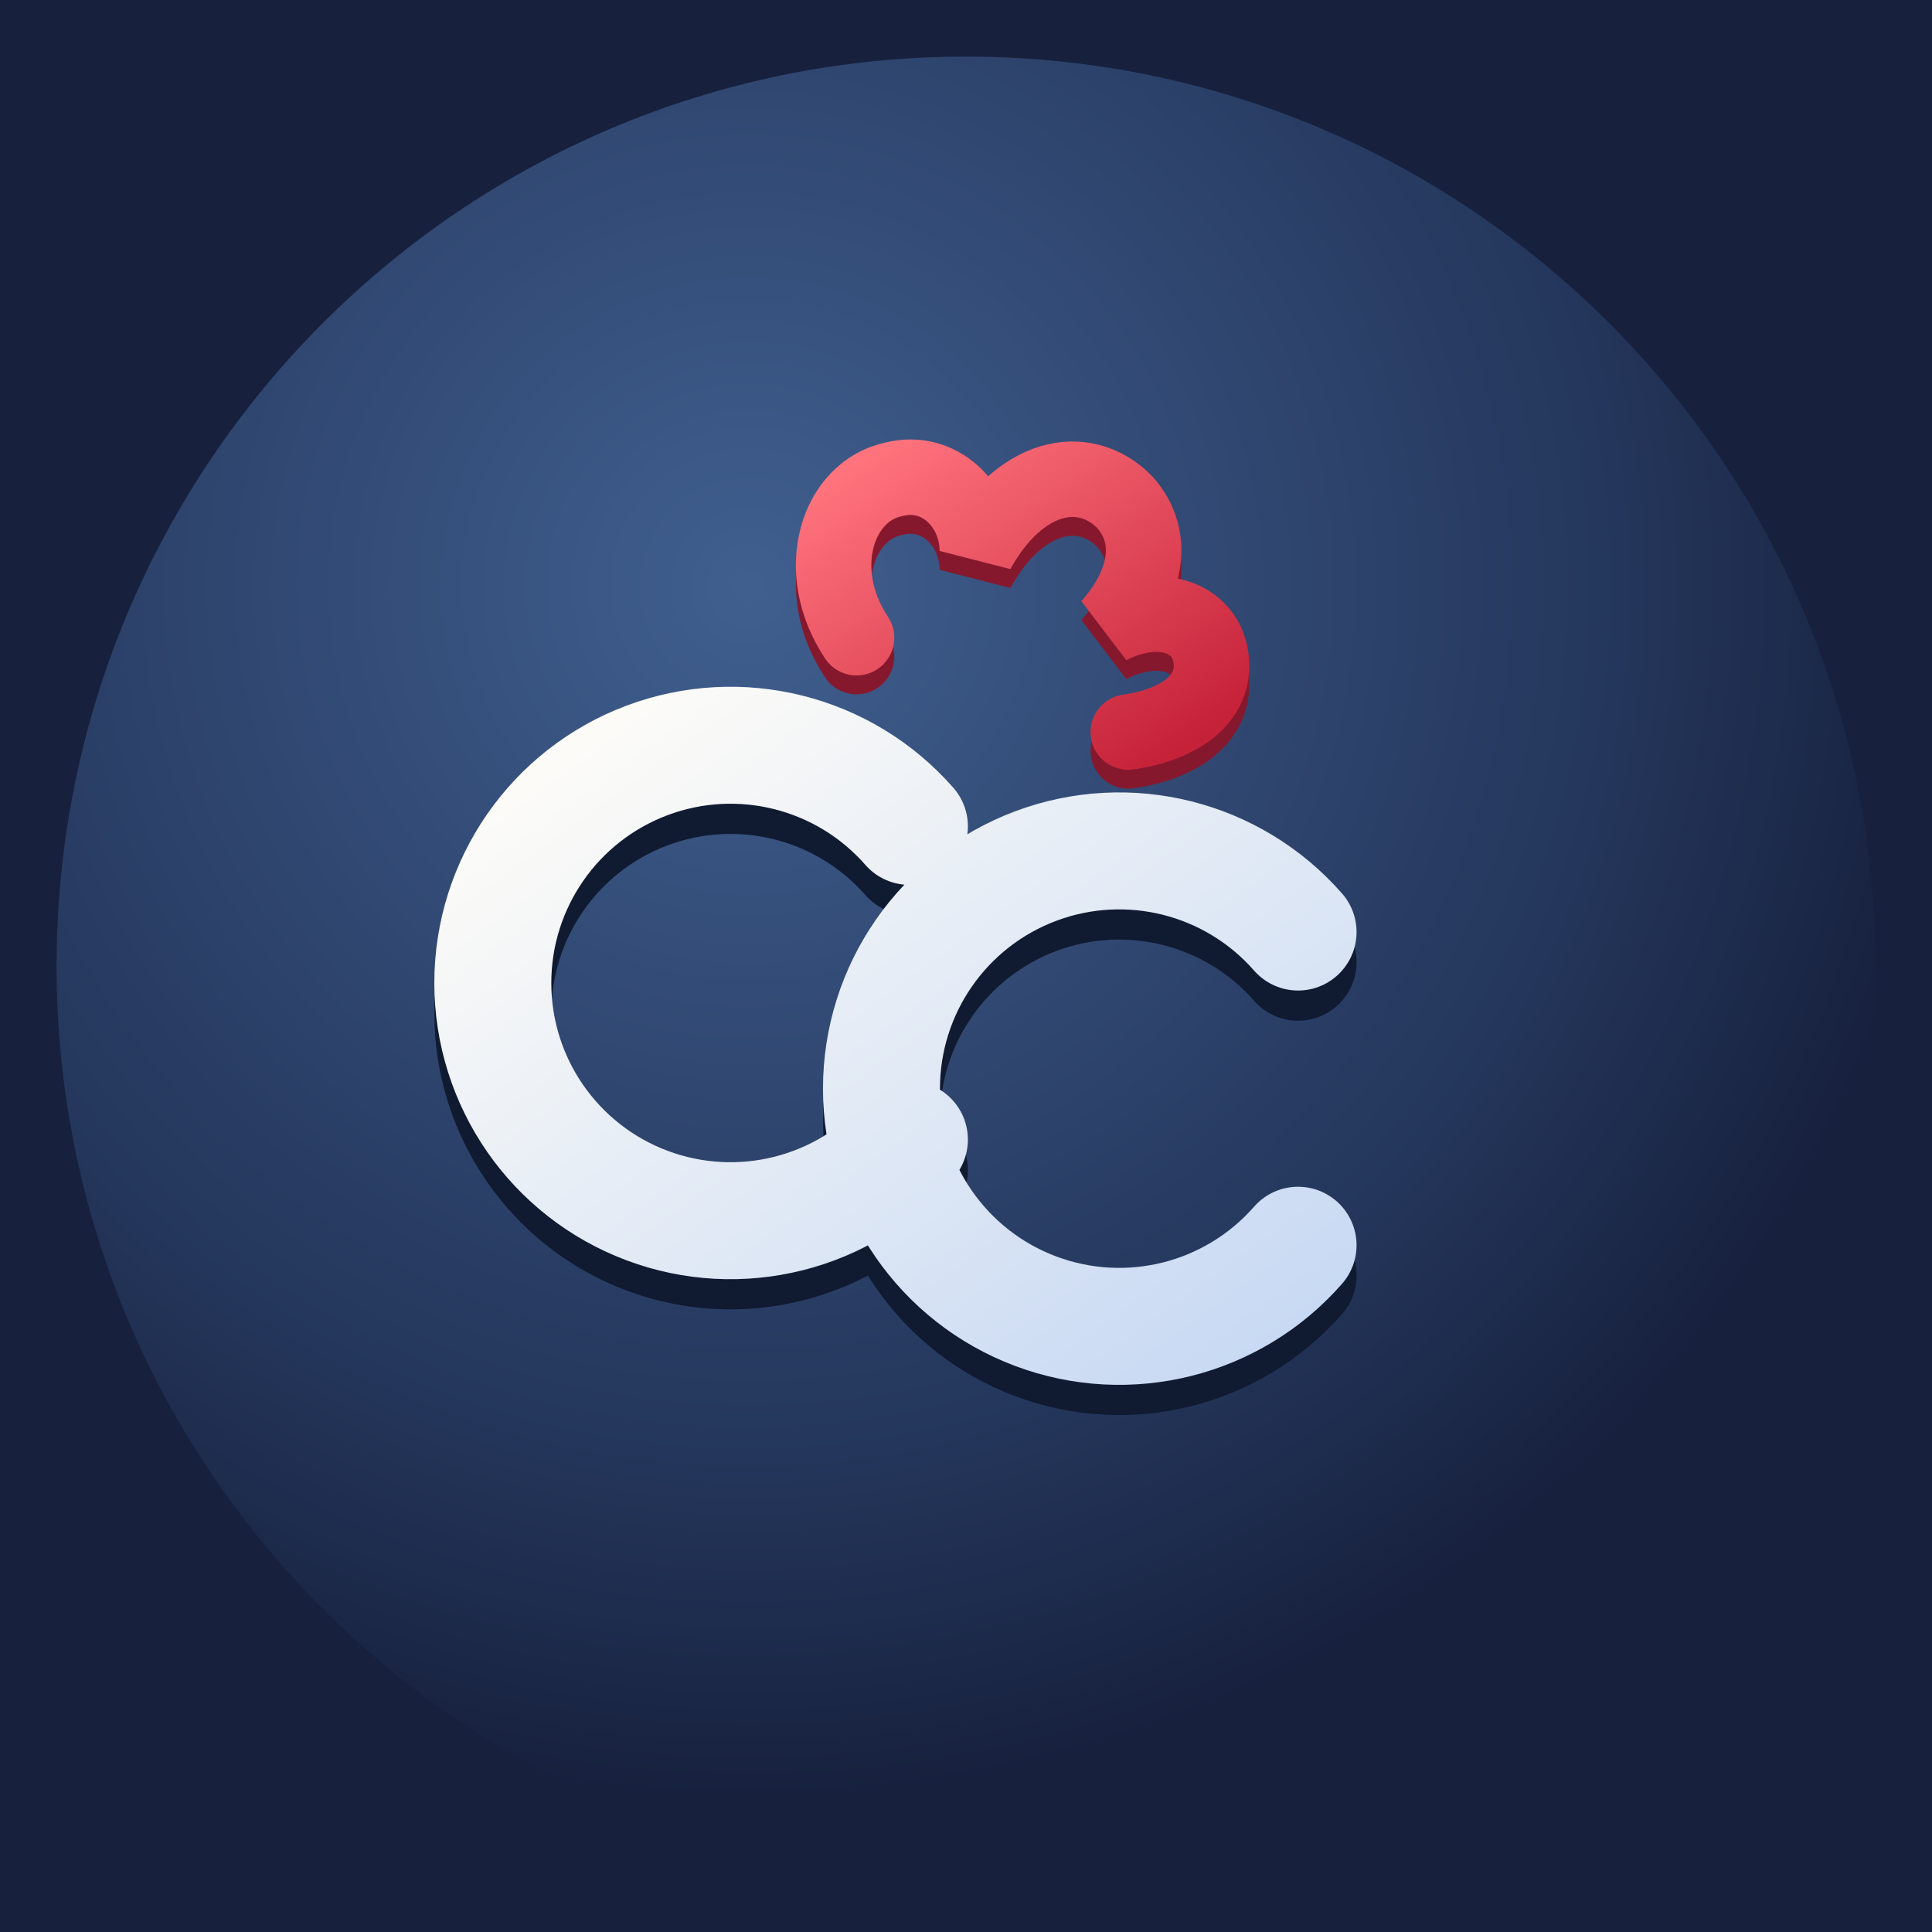
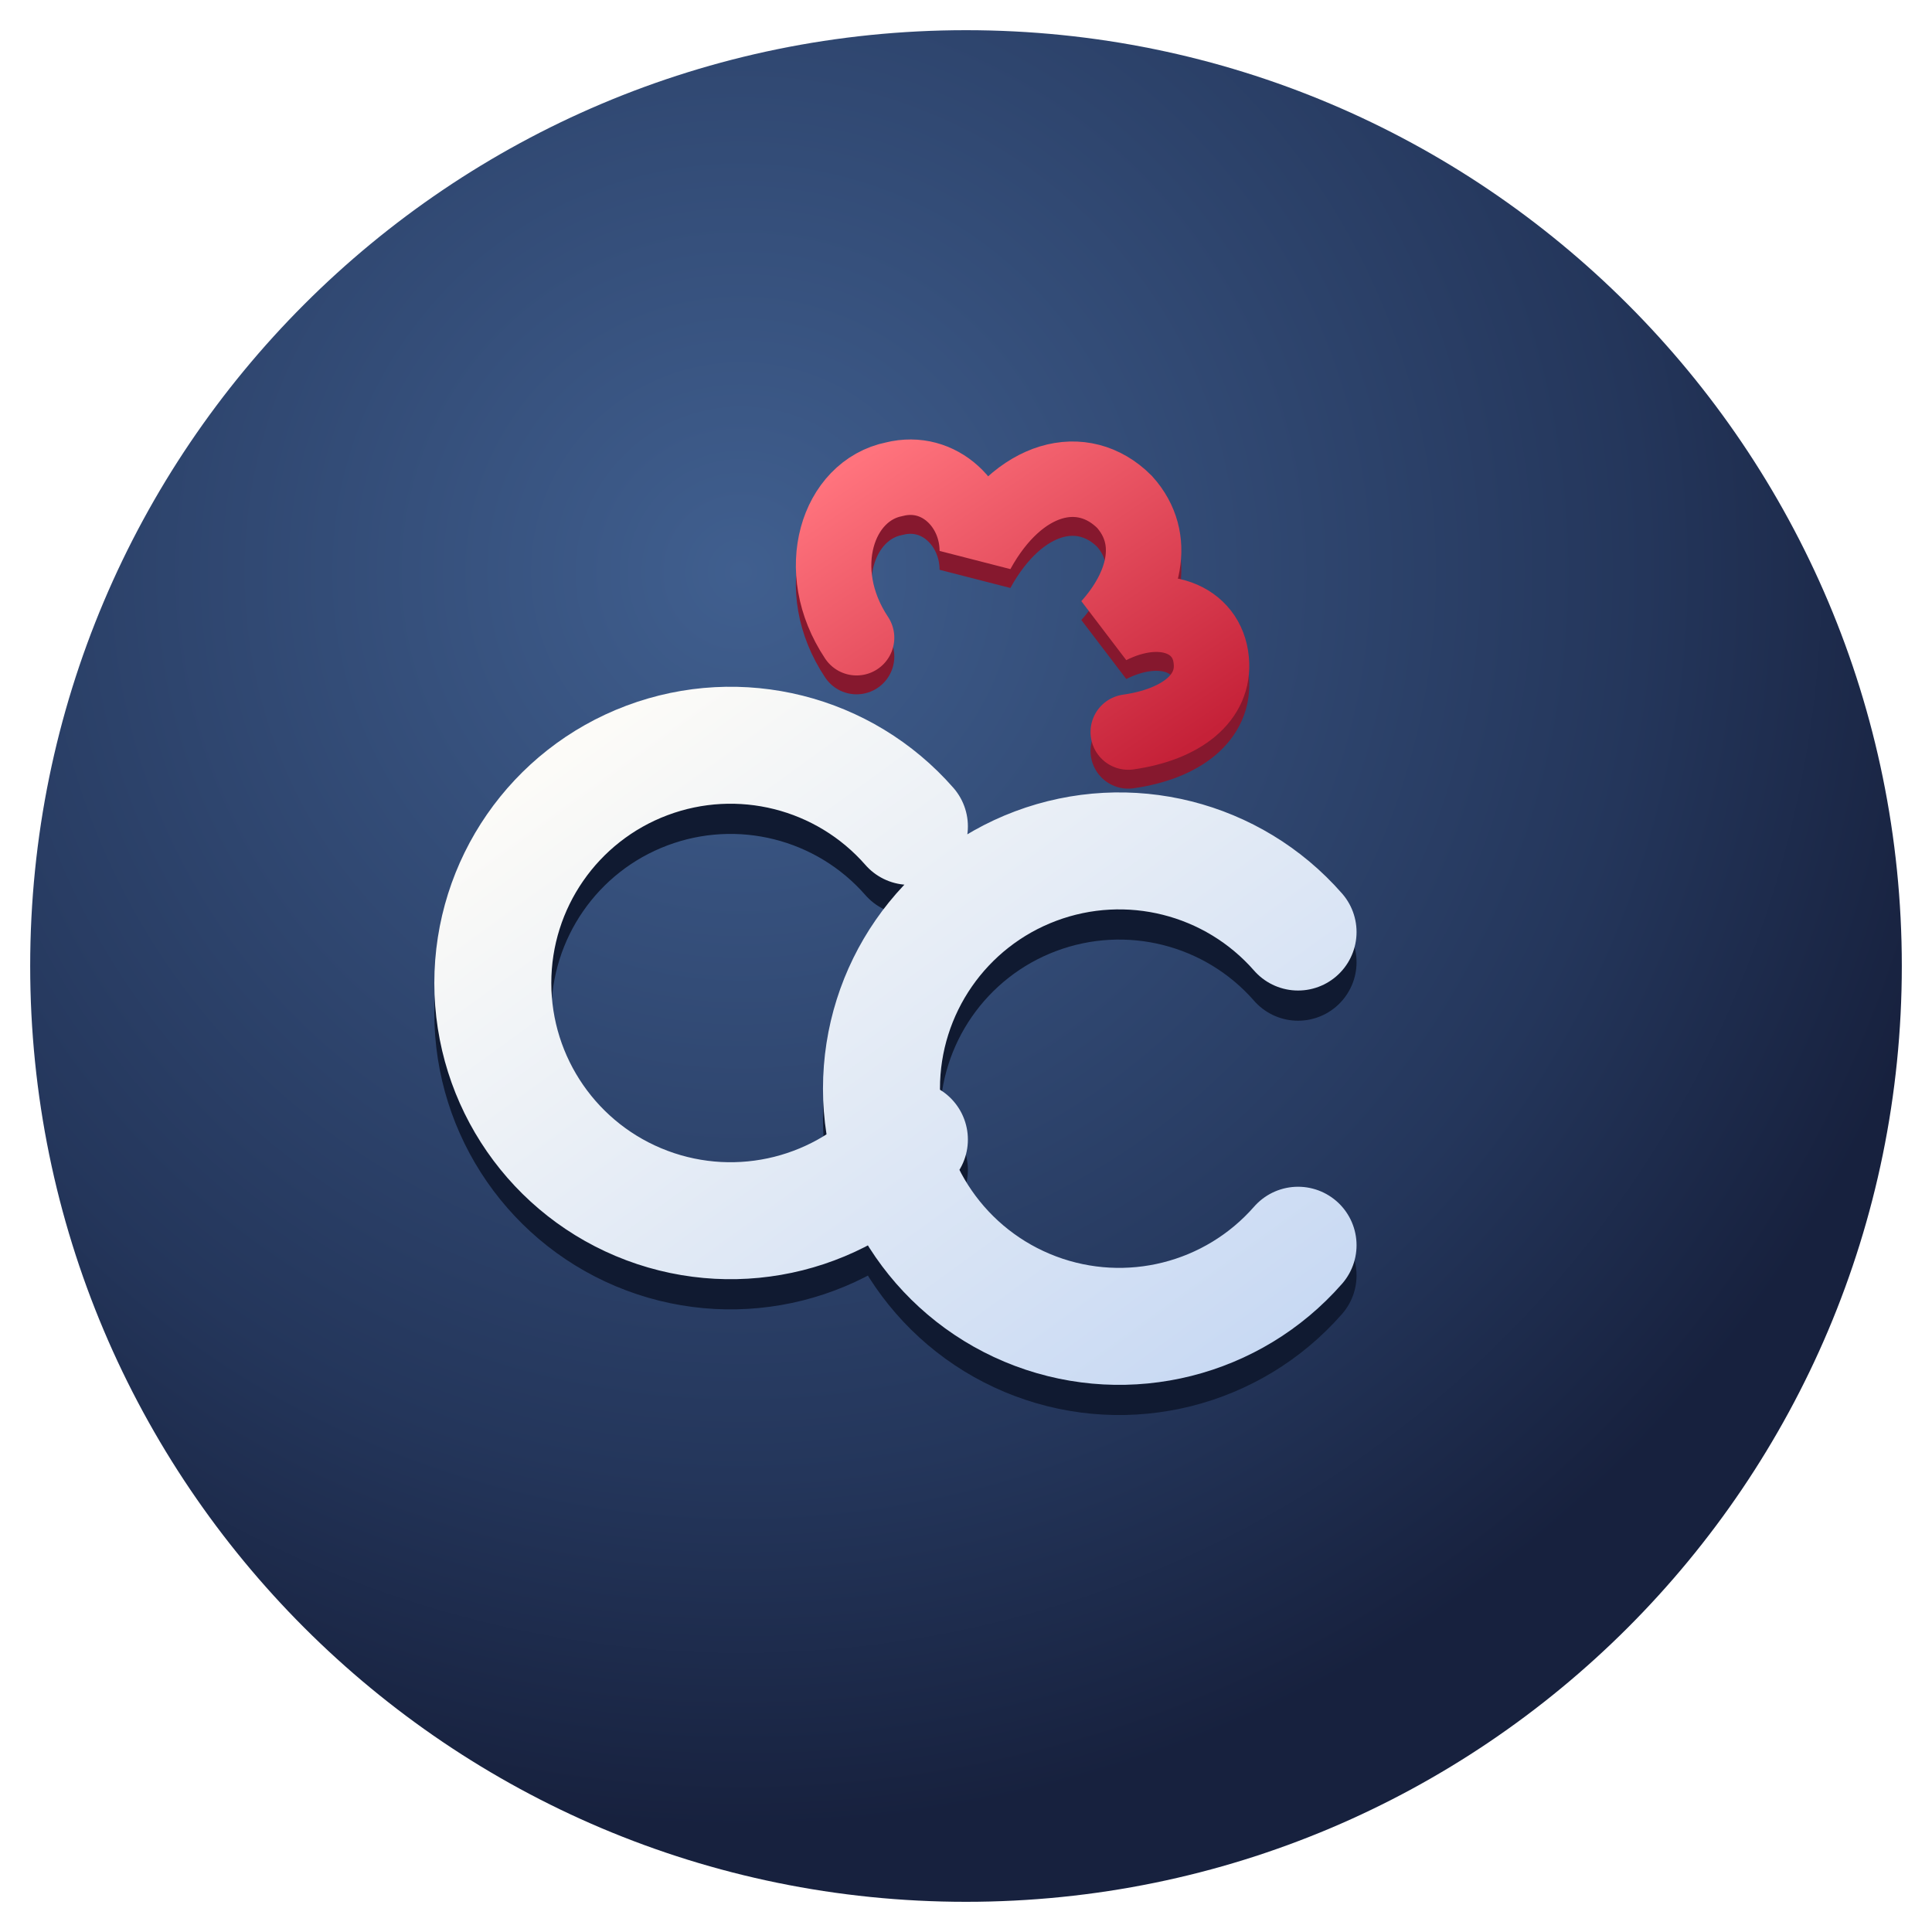
<svg xmlns="http://www.w3.org/2000/svg" viewBox="0 0 512 512" role="img" aria-label="Chicken ChicanIA">
  <defs>
    <radialGradient id="navy" cx=".38" cy=".29" r=".67">
      <stop stop-color="#405f8f" />
      <stop offset=".72" stop-color="#24365b" />
      <stop offset="1" stop-color="#17213e" />
    </radialGradient>
    <linearGradient id="ivory" x1="0" y1="0" x2="1" y2="1">
      <stop stop-color="#fffdf8" />
      <stop offset="1" stop-color="#c8d9f3" />
    </linearGradient>
    <linearGradient id="red" x1="0" y1="0" x2="1" y2="1">
      <stop stop-color="#ff737d" />
      <stop offset="1" stop-color="#c52138" />
    </linearGradient>
  </defs>
-   <path fill="#17213e" d="M0 0h512v512H0z" />
-   <circle cx="256" cy="256" r="241" fill="url(#navy)" />
+   <circle cx="256" cy="256" r="248" fill="url(#navy)" />
  <path d="M227 169c-12-18-5-39 10-42 12-3 22 7 22 19 11-20 28-24 39-13 9 10 5 23-4 33 14-7 26-2 27 9 1 10-8 17-22 19" fill="none" stroke="#86182e" stroke-width="20" stroke-linecap="round" transform="translate(0 5)" />
  <path d="M227 169c-12-18-5-39 10-42 12-3 22 7 22 19 11-20 28-24 39-13 9 10 5 23-4 33 14-7 26-2 27 9 1 10-8 17-22 19" fill="none" stroke="url(#red)" stroke-width="20" stroke-linecap="round" />
  <g fill="none" stroke-linecap="round" stroke-width="31">
    <path d="M241 219a63 63 0 1 0 0 83m103-55a63 63 0 1 0 0 83" stroke="#101a31" transform="translate(0 8)" />
    <path d="M241 219a63 63 0 1 0 0 83m103-55a63 63 0 1 0 0 83" stroke="url(#ivory)" />
  </g>
</svg>
